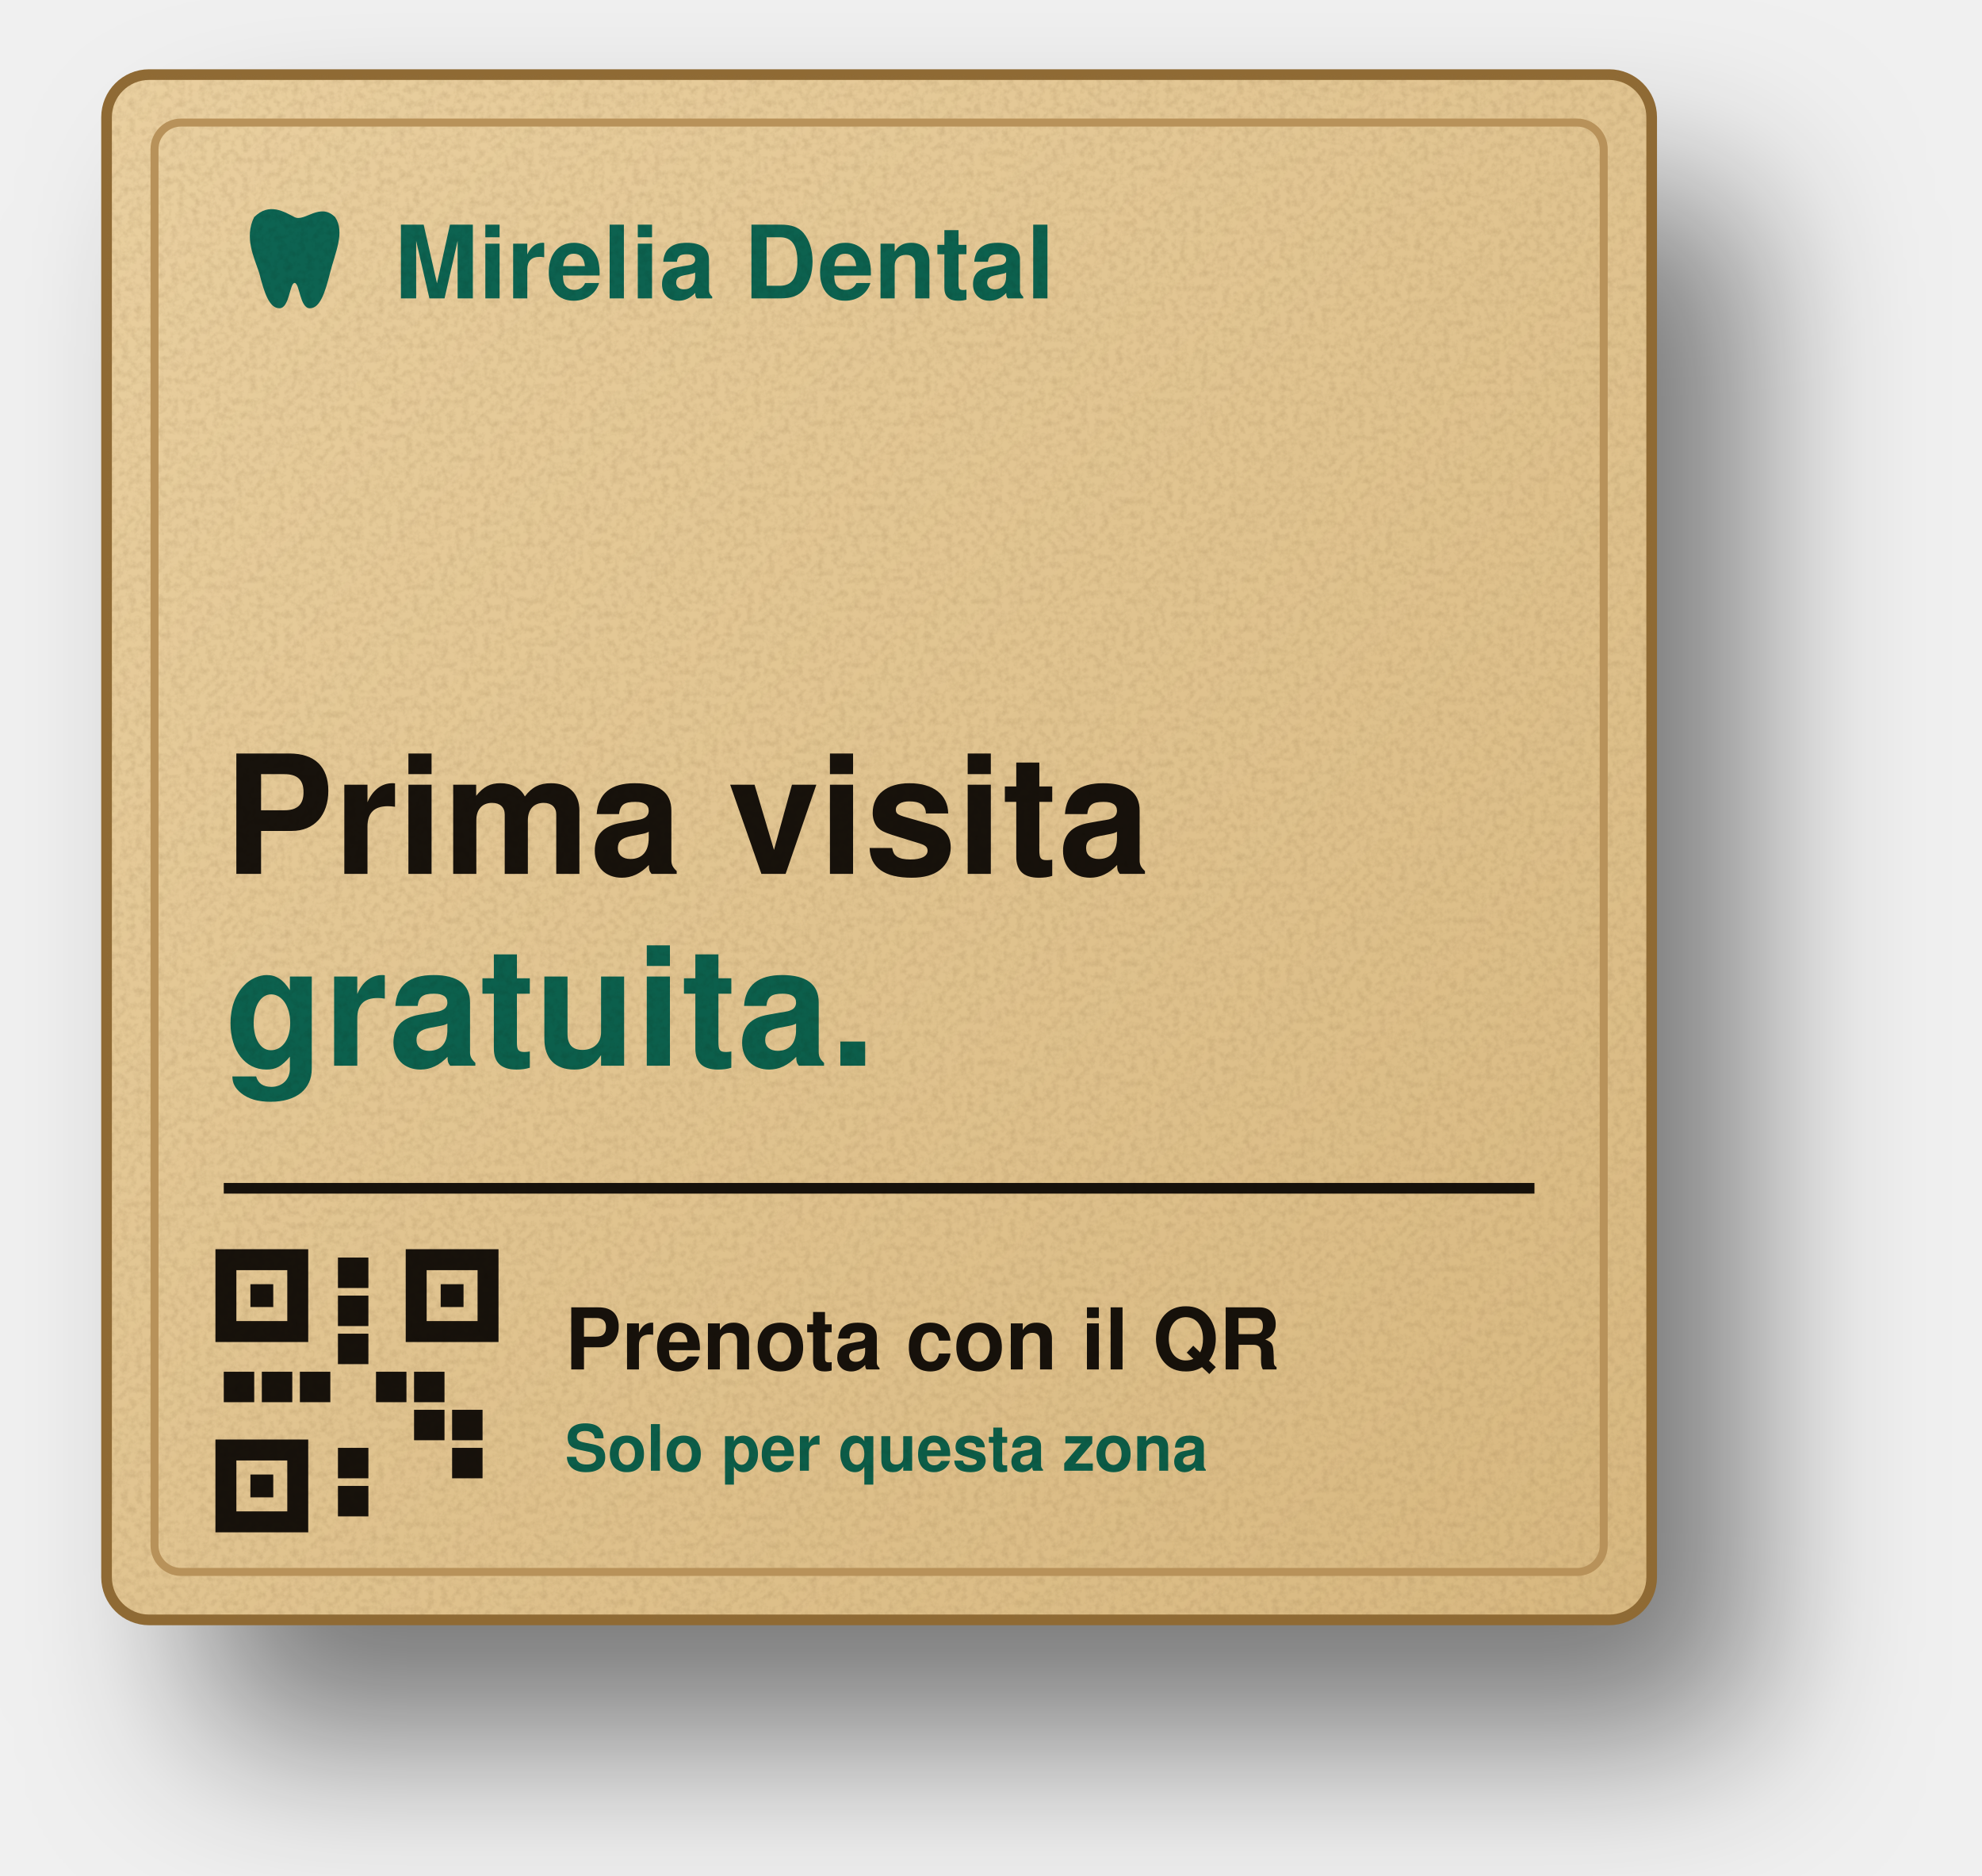
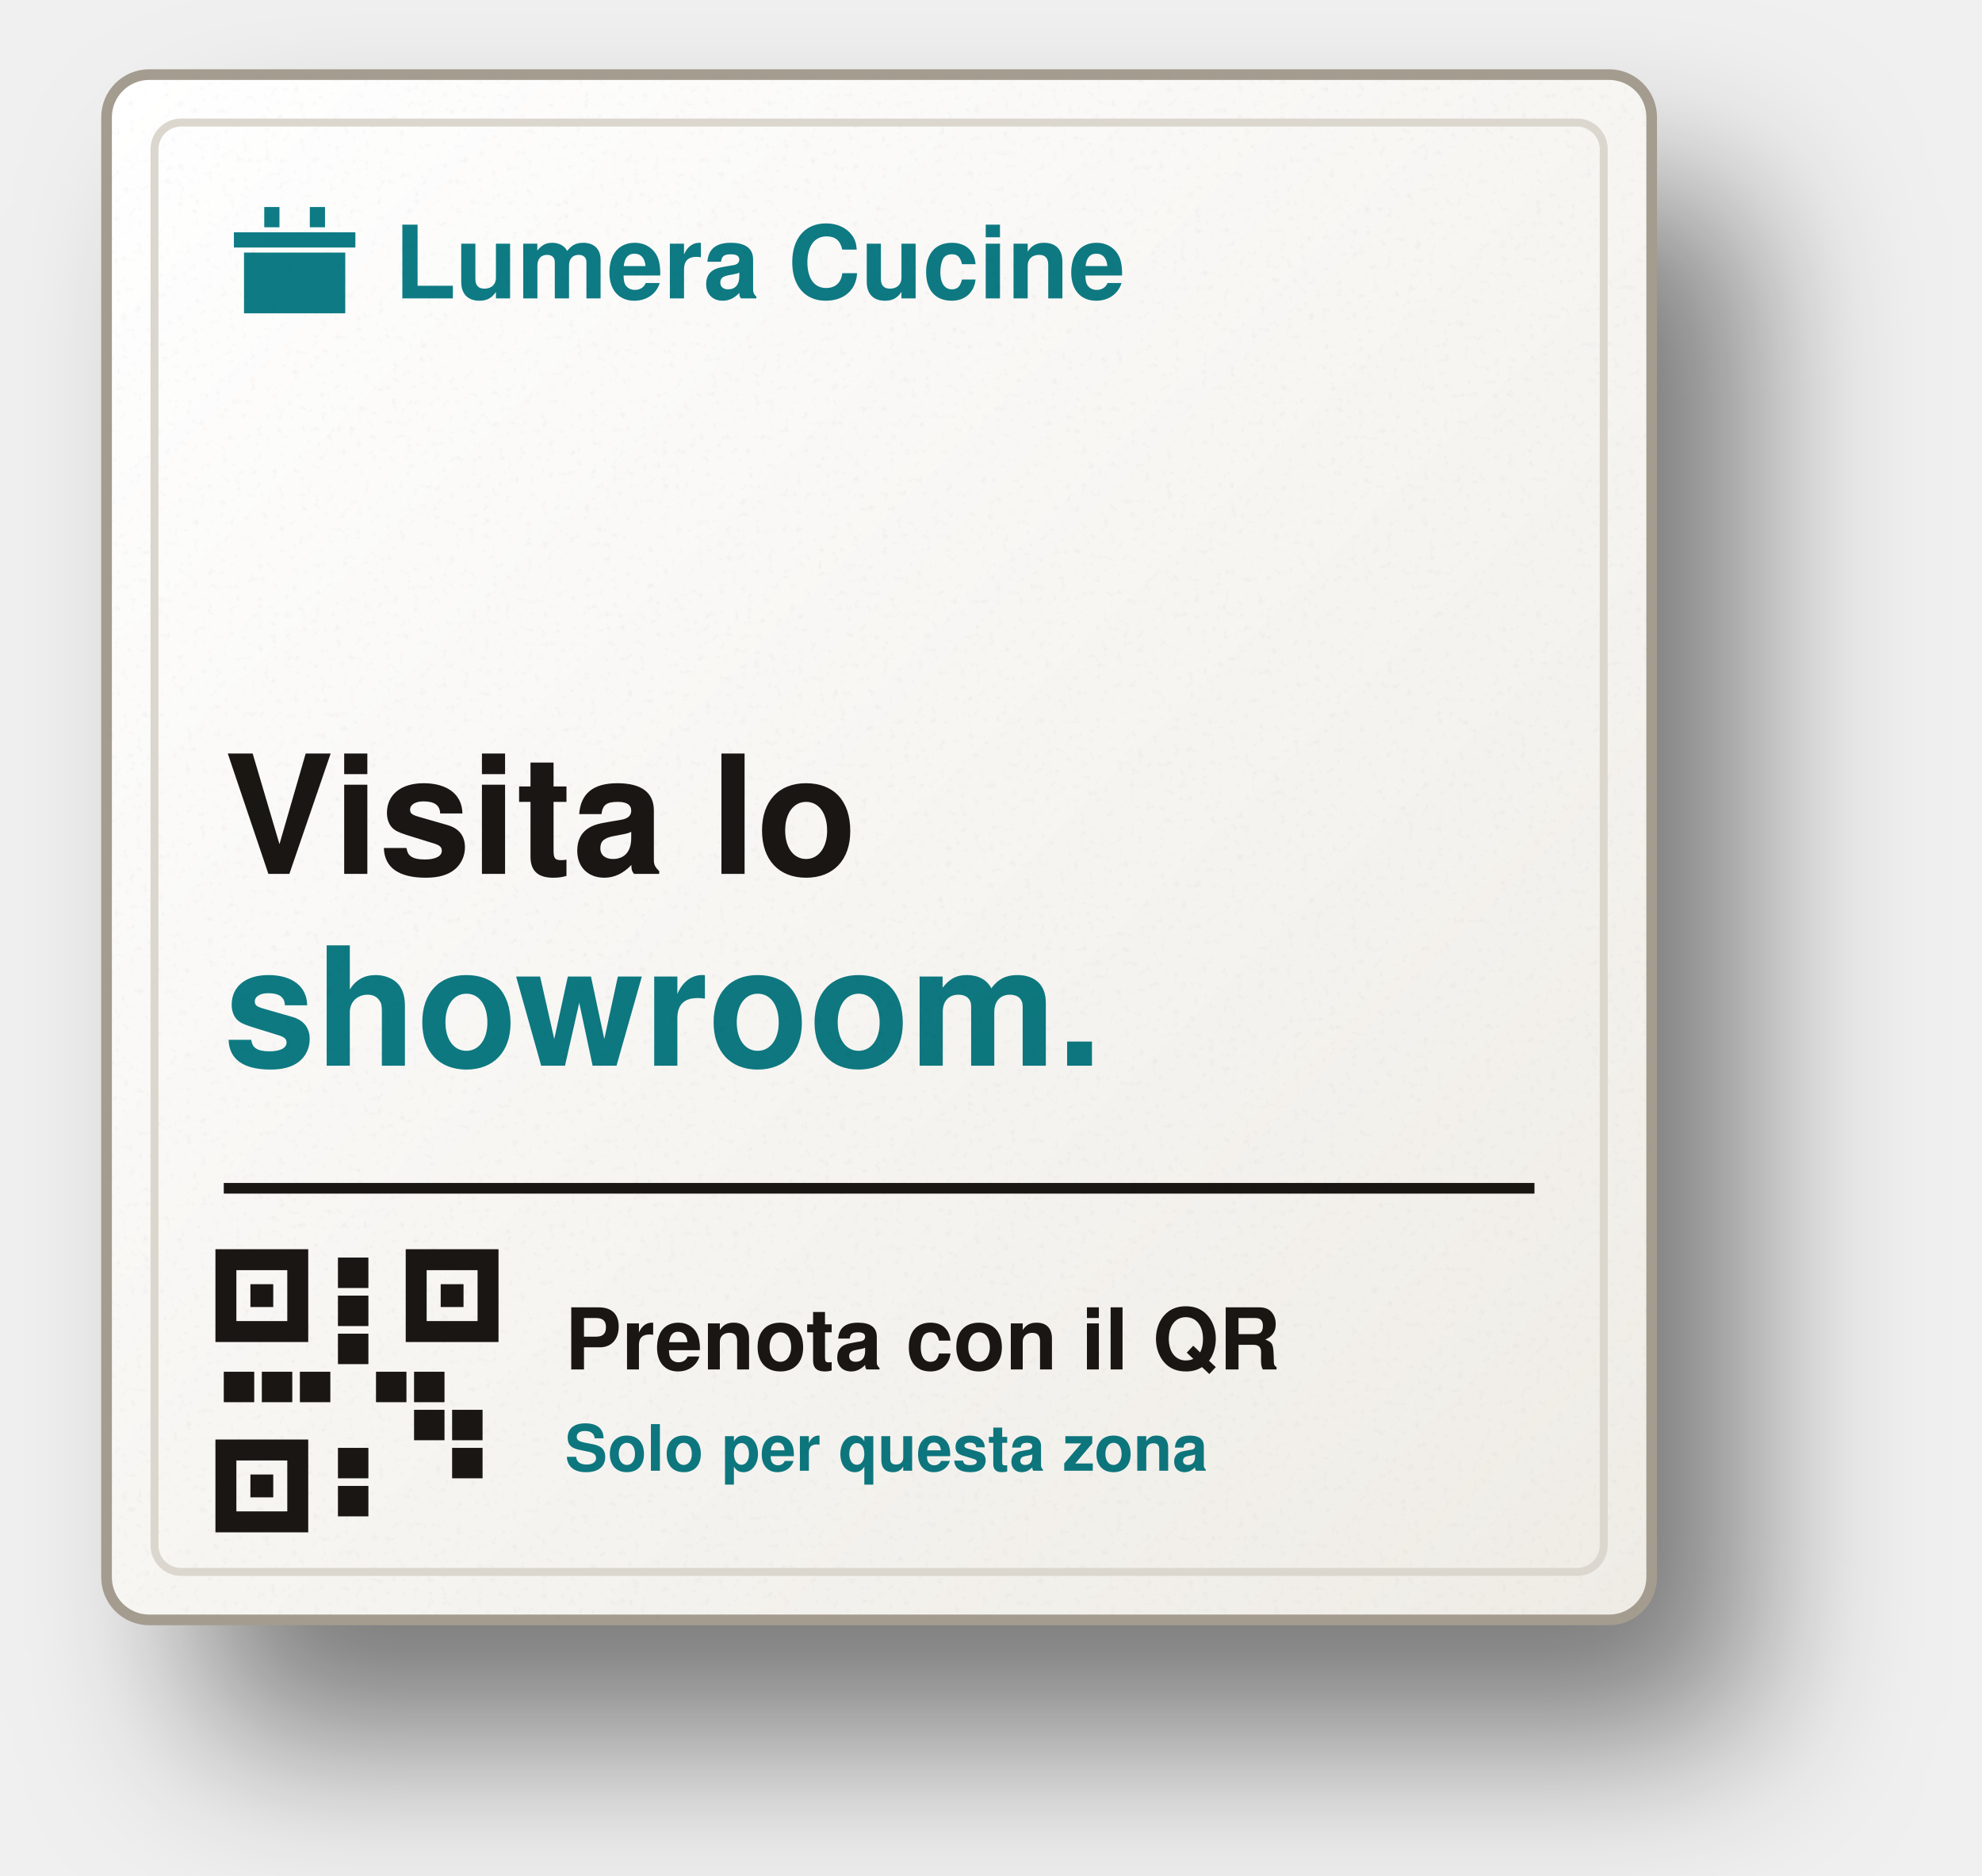
<svg xmlns="http://www.w3.org/2000/svg" viewBox="0 0 372 352" width="372" height="352">
  <defs>
    <filter id="grain" x="0" y="0" width="100%" height="100%">
      <feTurbulence type="fractalNoise" baseFrequency=".75" numOctaves="3" seed="7" result="n" />
-       <feColorMatrix in="n" values="0 0 0 0 .25 0 0 0 0 .15 0 0 0 0 .05 0 0 0 .9 -.35" result="g" />
+       <feColorMatrix in="n" values="0 0 0 0 .2 0 0 0 0 .2 0 0 0 0 .2 0 0 0 .5 -.3" result="g" />
      <feComposite in="g" in2="SourceAlpha" operator="in" />
    </filter>
    <filter id="blur" x="-30%" y="-30%" width="160%" height="160%">
      <feGaussianBlur stdDeviation="16" />
    </filter>
    <filter id="blur2" x="-30%" y="-30%" width="160%" height="160%">
      <feGaussianBlur stdDeviation="6" />
    </filter>
    <linearGradient id="gt" x1="0" y1="0" x2="1" y2="1">
-       <stop offset="0" stop-color="#E9CF9F" />
-       <stop offset="1" stop-color="#D8B880" />
+       <stop offset="0" stop-color="#FFFFFF" />
+       <stop offset="1" stop-color="#EFECE6" />
    </linearGradient>
    <linearGradient id="gl" x1="0" y1="0" x2="0" y2="1">
-       <stop offset="0" stop-color="#C79F65" />
-       <stop offset="1" stop-color="#AF8650" />
+       <stop offset="0" stop-color="#E4E0D8" />
+       <stop offset="1" stop-color="#D3CEC4" />
    </linearGradient>
    <linearGradient id="gr" x1="0" y1="0" x2="0" y2="1">
-       <stop offset="0" stop-color="#9E773F" />
-       <stop offset="1" stop-color="#85602F" />
+       <stop offset="0" stop-color="#C4BEB2" />
+       <stop offset="1" stop-color="#ADA699" />
    </linearGradient>
    <radialGradient id="bgA" cx=".5" cy=".45" r=".75">
      <stop offset="0" stop-color="#F4EFE6" />
      <stop offset="1" stop-color="#D9D1C3" />
    </radialGradient>
    <radialGradient id="bgB" cx=".5" cy=".45" r=".8">
      <stop offset="0" stop-color="#4a443d" />
      <stop offset="1" stop-color="#1d1a17" />
    </radialGradient>
    <linearGradient id="wood" x1="0" y1="0" x2="1" y2="0">
      <stop offset="0" stop-color="#3b2f25" />
      <stop offset=".5" stop-color="#4a3a2c" />
      <stop offset="1" stop-color="#352a21" />
    </linearGradient>
  </defs>
  <rect x="38" y="36" width="290" height="290" rx="8" fill="#000" opacity=".5" filter="url(#blur)" />
-   <rect x="20" y="14" width="290" height="290" rx="8" fill="url(#gt)" stroke="#8f6a34" stroke-width="2" />
+   <rect x="20" y="14" width="290" height="290" rx="8" fill="url(#gt)" stroke="#A39C8F" stroke-width="2" />
  <rect x="20" y="14" width="290" height="290" rx="8" filter="url(#grain)" opacity=".4" />
-   <rect x="29" y="23" width="272" height="272" rx="5" fill="none" stroke="#B8925A" stroke-width="1.5" />
+   <rect x="29" y="23" width="272" height="272" rx="5" fill="none" stroke="#DCD7CE" stroke-width="1.5" />
  <g transform="translate(20 14)" style="mix-blend-mode:multiply">
    <g transform="translate(22 22) scale(.95)">
-       <path d="M6 5c3-3 6-1 8 0s5-3 8 0c2 3 0 7-1 11-1 4-2 7-4 7s-2-5-3-5-1 5-3 5-3-3-4-7C6 13 4 9 6 5z" fill="#0E7C86" />
+       <path d="M2 8h24v3H2zM4 12h20v12H4zM8 3h3v4H8zM17 3h3v4h-3z" fill="#0E7C86" />
    </g>
-     <text x="54" y="42" font-family="Helvetica,Arial,sans-serif" font-weight="800" font-size="19" fill="#0E7C86">Mirelia Dental</text>
-     <text x="22" y="150" font-family="Helvetica,Arial,sans-serif" font-weight="800" font-size="31" fill="#1A1714">Prima visita</text>
-     <text x="22" y="186" font-family="Helvetica,Arial,sans-serif" font-weight="800" font-size="31" fill="#0E7C86">gratuita.</text>
+     <text x="54" y="42" font-family="Helvetica,Arial,sans-serif" font-weight="800" font-size="19" fill="#0E7C86">Lumera Cucine</text>
+     <text x="22" y="150" font-family="Helvetica,Arial,sans-serif" font-weight="800" font-size="31" fill="#1A1714">Visita lo</text>
+     <text x="22" y="186" font-family="Helvetica,Arial,sans-serif" font-weight="800" font-size="31" fill="#0E7C86">showroom.</text>
    <rect x="22" y="208" width="246" height="2" fill="#1A1714" />
    <rect x="22" y="222" width="50" height="50" fill="#fff" />
    <rect x="22.4" y="222.4" width="13.486" height="13.486" fill="none" stroke="#1A1714" stroke-width="3.929" />
    <rect x="27.0" y="227.0" width="4.286" height="4.286" fill="#1A1714" />
    <rect x="58.114" y="222.4" width="13.486" height="13.486" fill="none" stroke="#1A1714" stroke-width="3.929" />
    <rect x="62.714" y="227.0" width="4.286" height="4.286" fill="#1A1714" />
    <rect x="22.4" y="258.114" width="13.486" height="13.486" fill="none" stroke="#1A1714" stroke-width="3.929" />
    <rect x="27.0" y="262.714" width="4.286" height="4.286" fill="#1A1714" />
    <rect x="22.0" y="243.429" width="5.714" height="5.714" fill="#1A1714" />
    <rect x="29.143" y="243.429" width="5.714" height="5.714" fill="#1A1714" />
    <rect x="36.286" y="243.429" width="5.714" height="5.714" fill="#1A1714" />
    <rect x="43.429" y="222.0" width="5.714" height="5.714" fill="#1A1714" />
    <rect x="43.429" y="229.143" width="5.714" height="5.714" fill="#1A1714" />
    <rect x="43.429" y="236.286" width="5.714" height="5.714" fill="#1A1714" />
    <rect x="43.429" y="257.714" width="5.714" height="5.714" fill="#1A1714" />
    <rect x="43.429" y="264.857" width="5.714" height="5.714" fill="#1A1714" />
    <rect x="50.571" y="243.429" width="5.714" height="5.714" fill="#1A1714" />
    <rect x="57.714" y="243.429" width="5.714" height="5.714" fill="#1A1714" />
    <rect x="57.714" y="250.571" width="5.714" height="5.714" fill="#1A1714" />
    <rect x="64.857" y="250.571" width="5.714" height="5.714" fill="#1A1714" />
    <rect x="64.857" y="257.714" width="5.714" height="5.714" fill="#1A1714" />
    <text x="86" y="243" font-family="Helvetica,Arial,sans-serif" font-weight="800" font-size="16" fill="#1A1714">Prenota con il QR</text>
    <text x="86" y="262" font-family="Helvetica,Arial,sans-serif" font-weight="600" font-size="12" fill="#0E7C86">Solo per questa zona</text>
  </g>
</svg>
